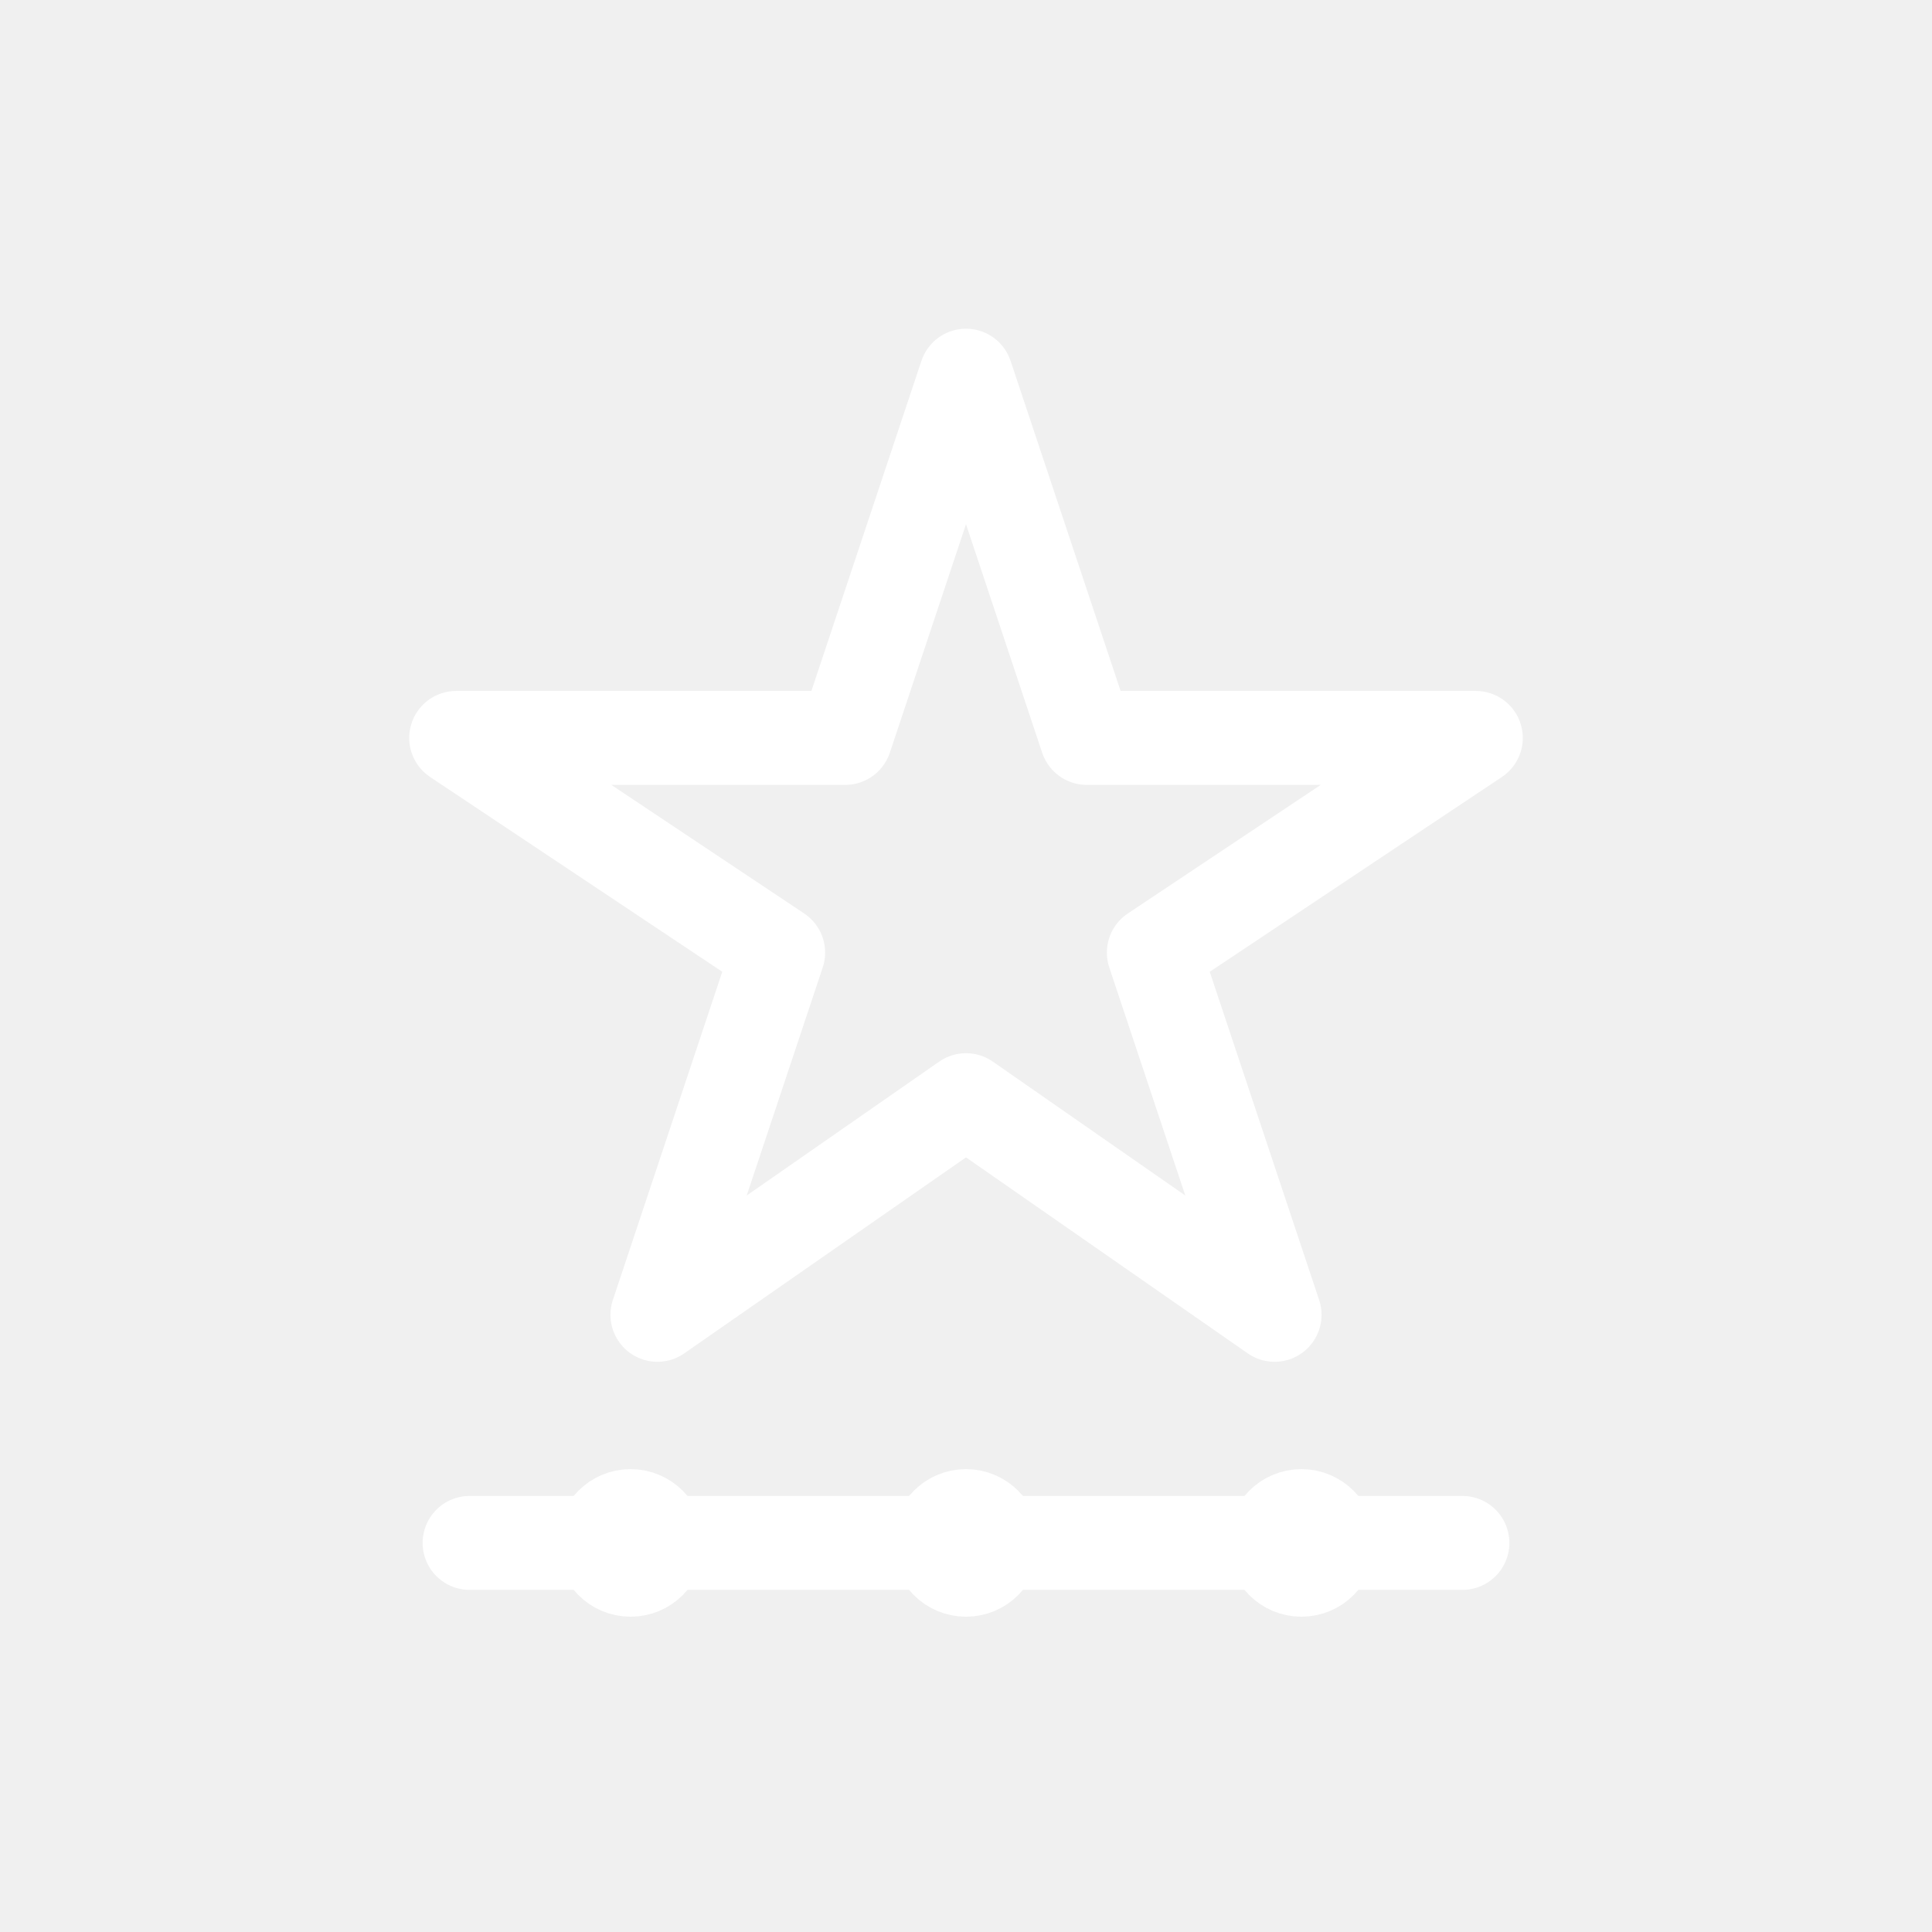
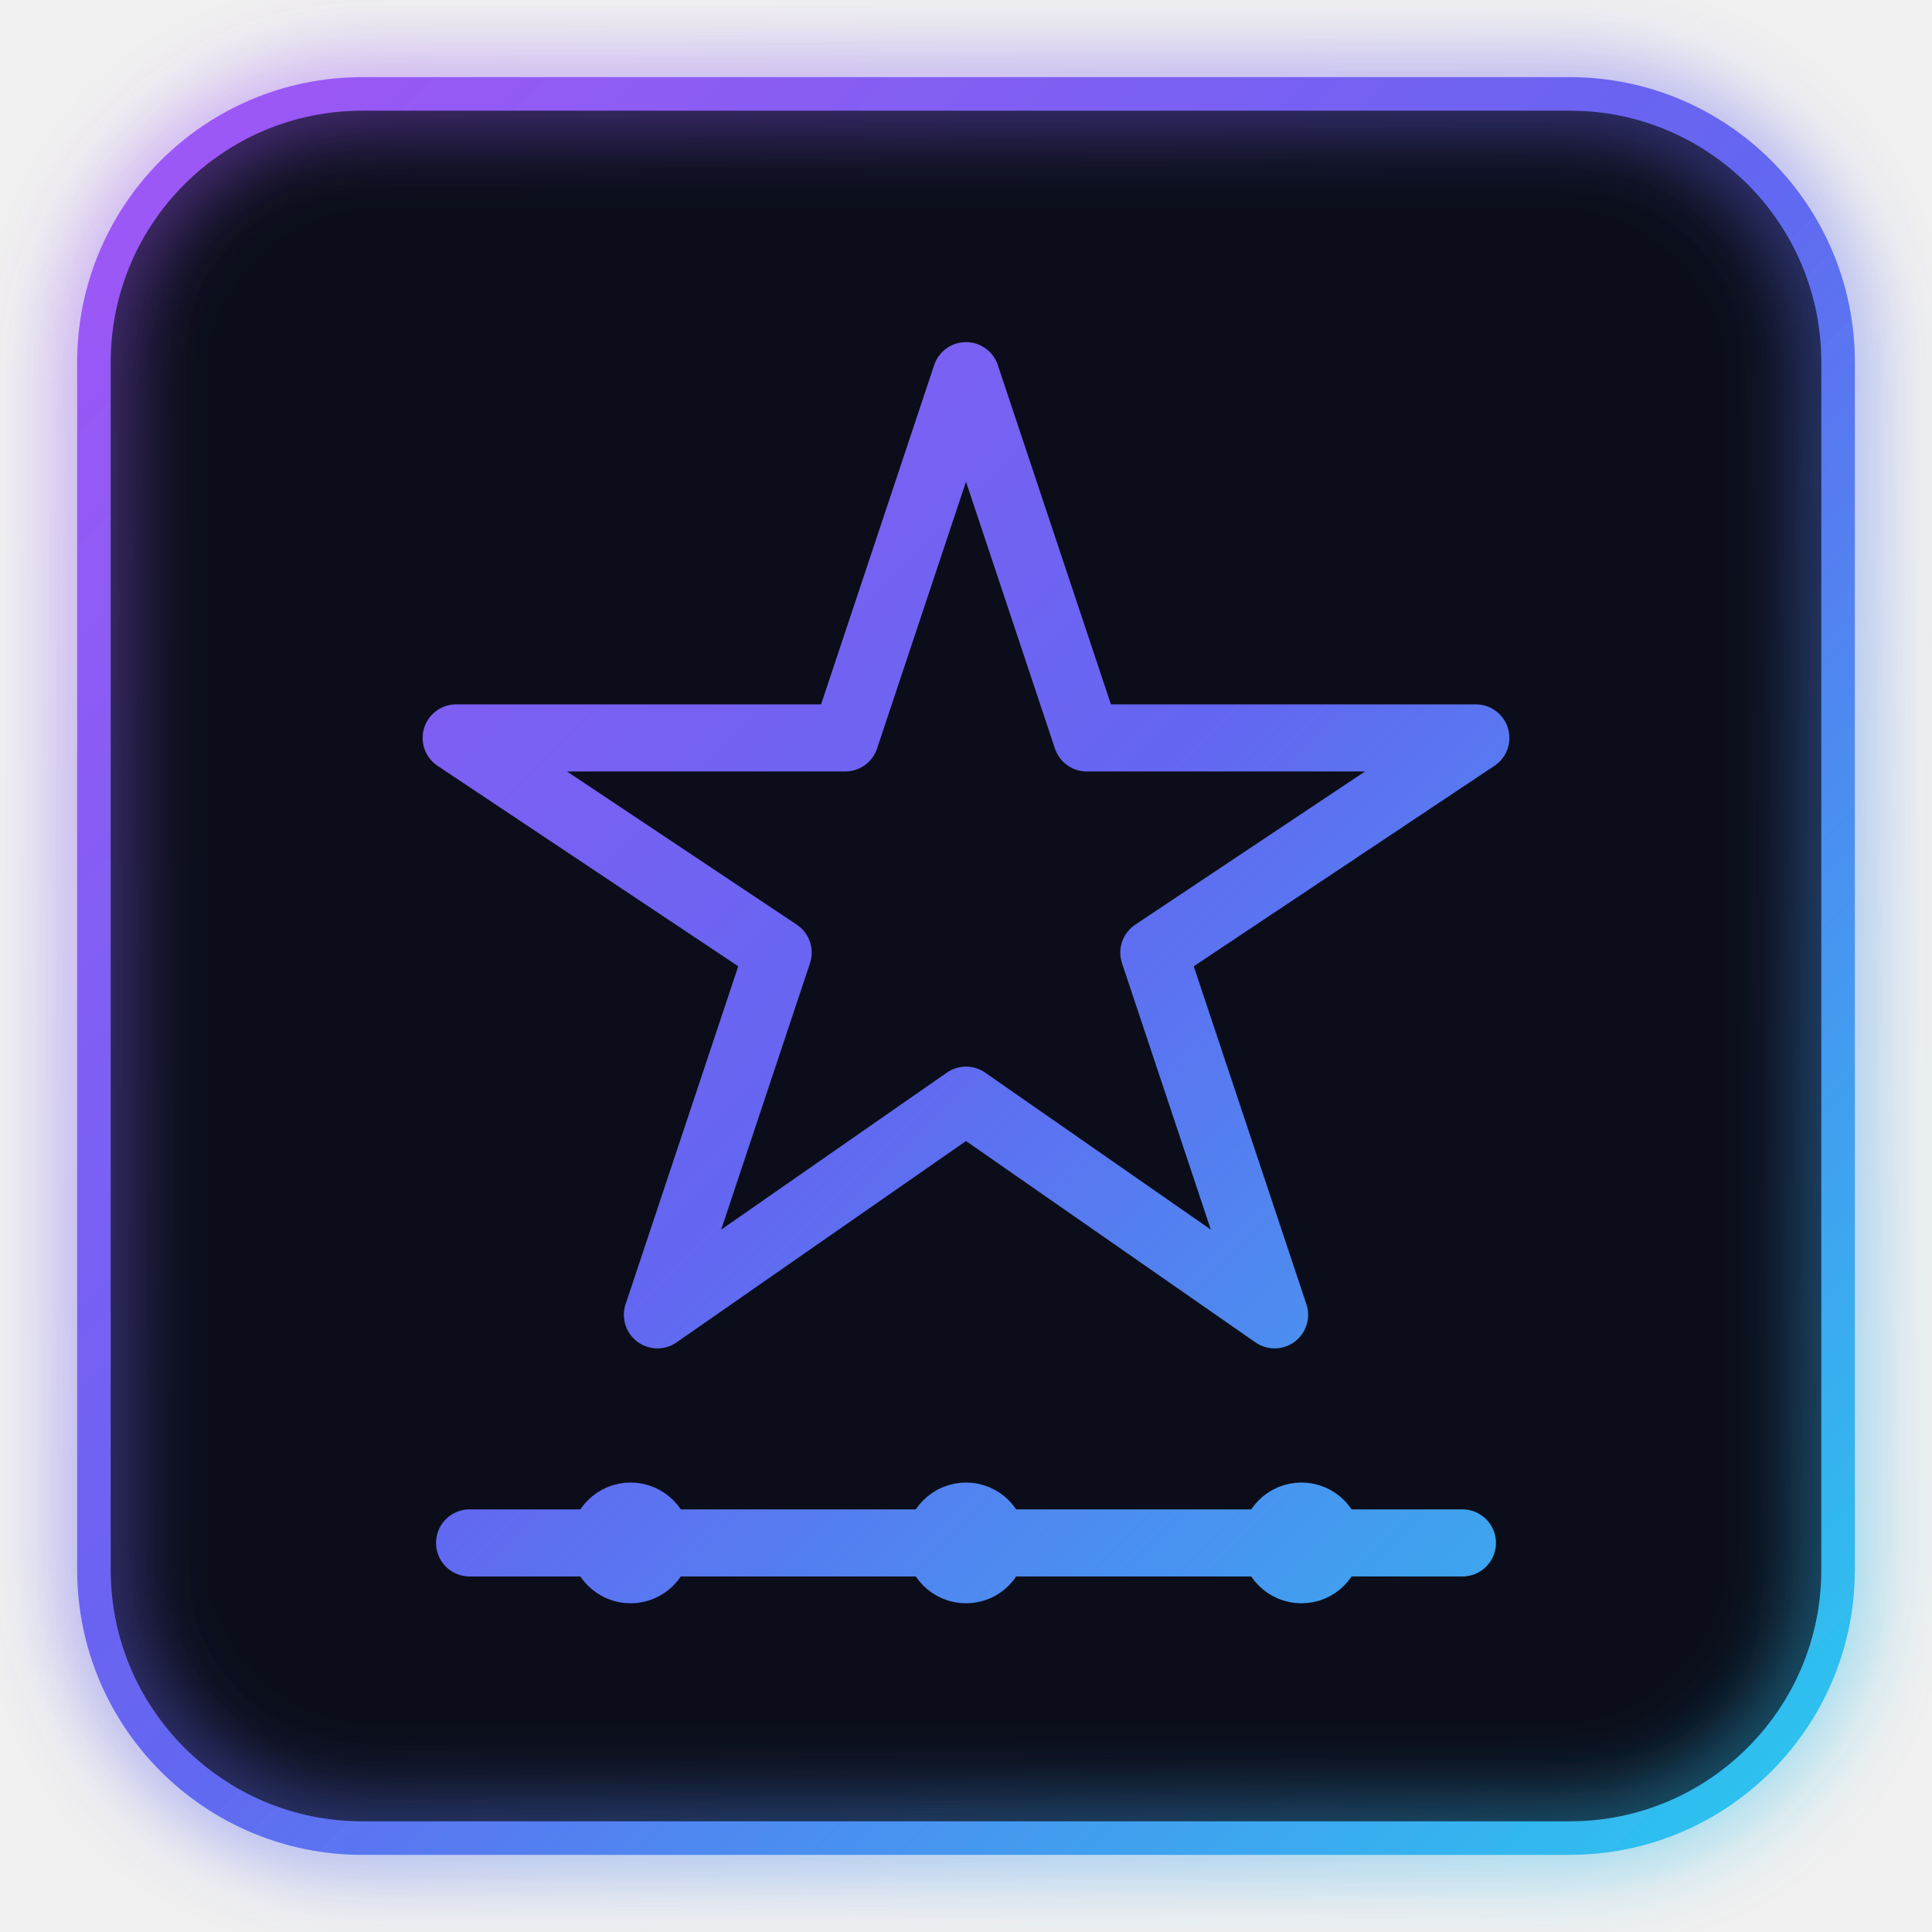
<svg xmlns="http://www.w3.org/2000/svg" viewBox="0 0 288 288">
-   <g fill="none" stroke="#ffffff" stroke-width="14" stroke-linecap="round" stroke-linejoin="round">
+   <defs>
+     <linearGradient id="g" x1="0" y1="0" x2="288" y2="288" gradientUnits="userSpaceOnUse">
+       <stop offset="0" stop-color="#A855F7" />
+       <stop offset=".5" stop-color="#6366F1" />
+       <stop offset="1" stop-color="#22D3EE" />
+     </linearGradient>
+     <filter id="glow" x="-50%" y="-50%" width="200%" height="200%">
+       <feGaussianBlur stdDeviation="6" result="b" />
+       <feMerge>
+         <feMergeNode in="b" />
+         <feMergeNode in="SourceGraphic" />
+       </feMerge>
+     </filter>
+   </defs>
+   <rect x="14" y="14" width="260" height="260" rx="40" fill="#0B0E1A" />
+   <rect x="14" y="14" width="260" height="260" rx="40" fill="none" stroke="url(#g)" stroke-width="5" filter="url(#glow)" />
+   <g fill="none" stroke="url(#g)" stroke-width="10" stroke-linecap="round" stroke-linejoin="round">
    <path d="M 144 56 L 162 110 L 220 110 L 172 142 L 190 196 L 144 164 L 98 196 L 116 142 L 68 110 L 126 110 Z" />
    <line x1="70" y1="230" x2="218" y2="230" />
-     <circle cx="94" cy="230" r="4" fill="#ffffff" />
-     <circle cx="144" cy="230" r="4" fill="#ffffff" />
-     <circle cx="194" cy="230" r="4" fill="#ffffff" />
+     <circle cx="94" cy="230" r="4" fill="url(#g)" />
+     <circle cx="144" cy="230" r="4" fill="url(#g)" />
+     <circle cx="194" cy="230" r="4" fill="url(#g)" />
  </g>
</svg>
